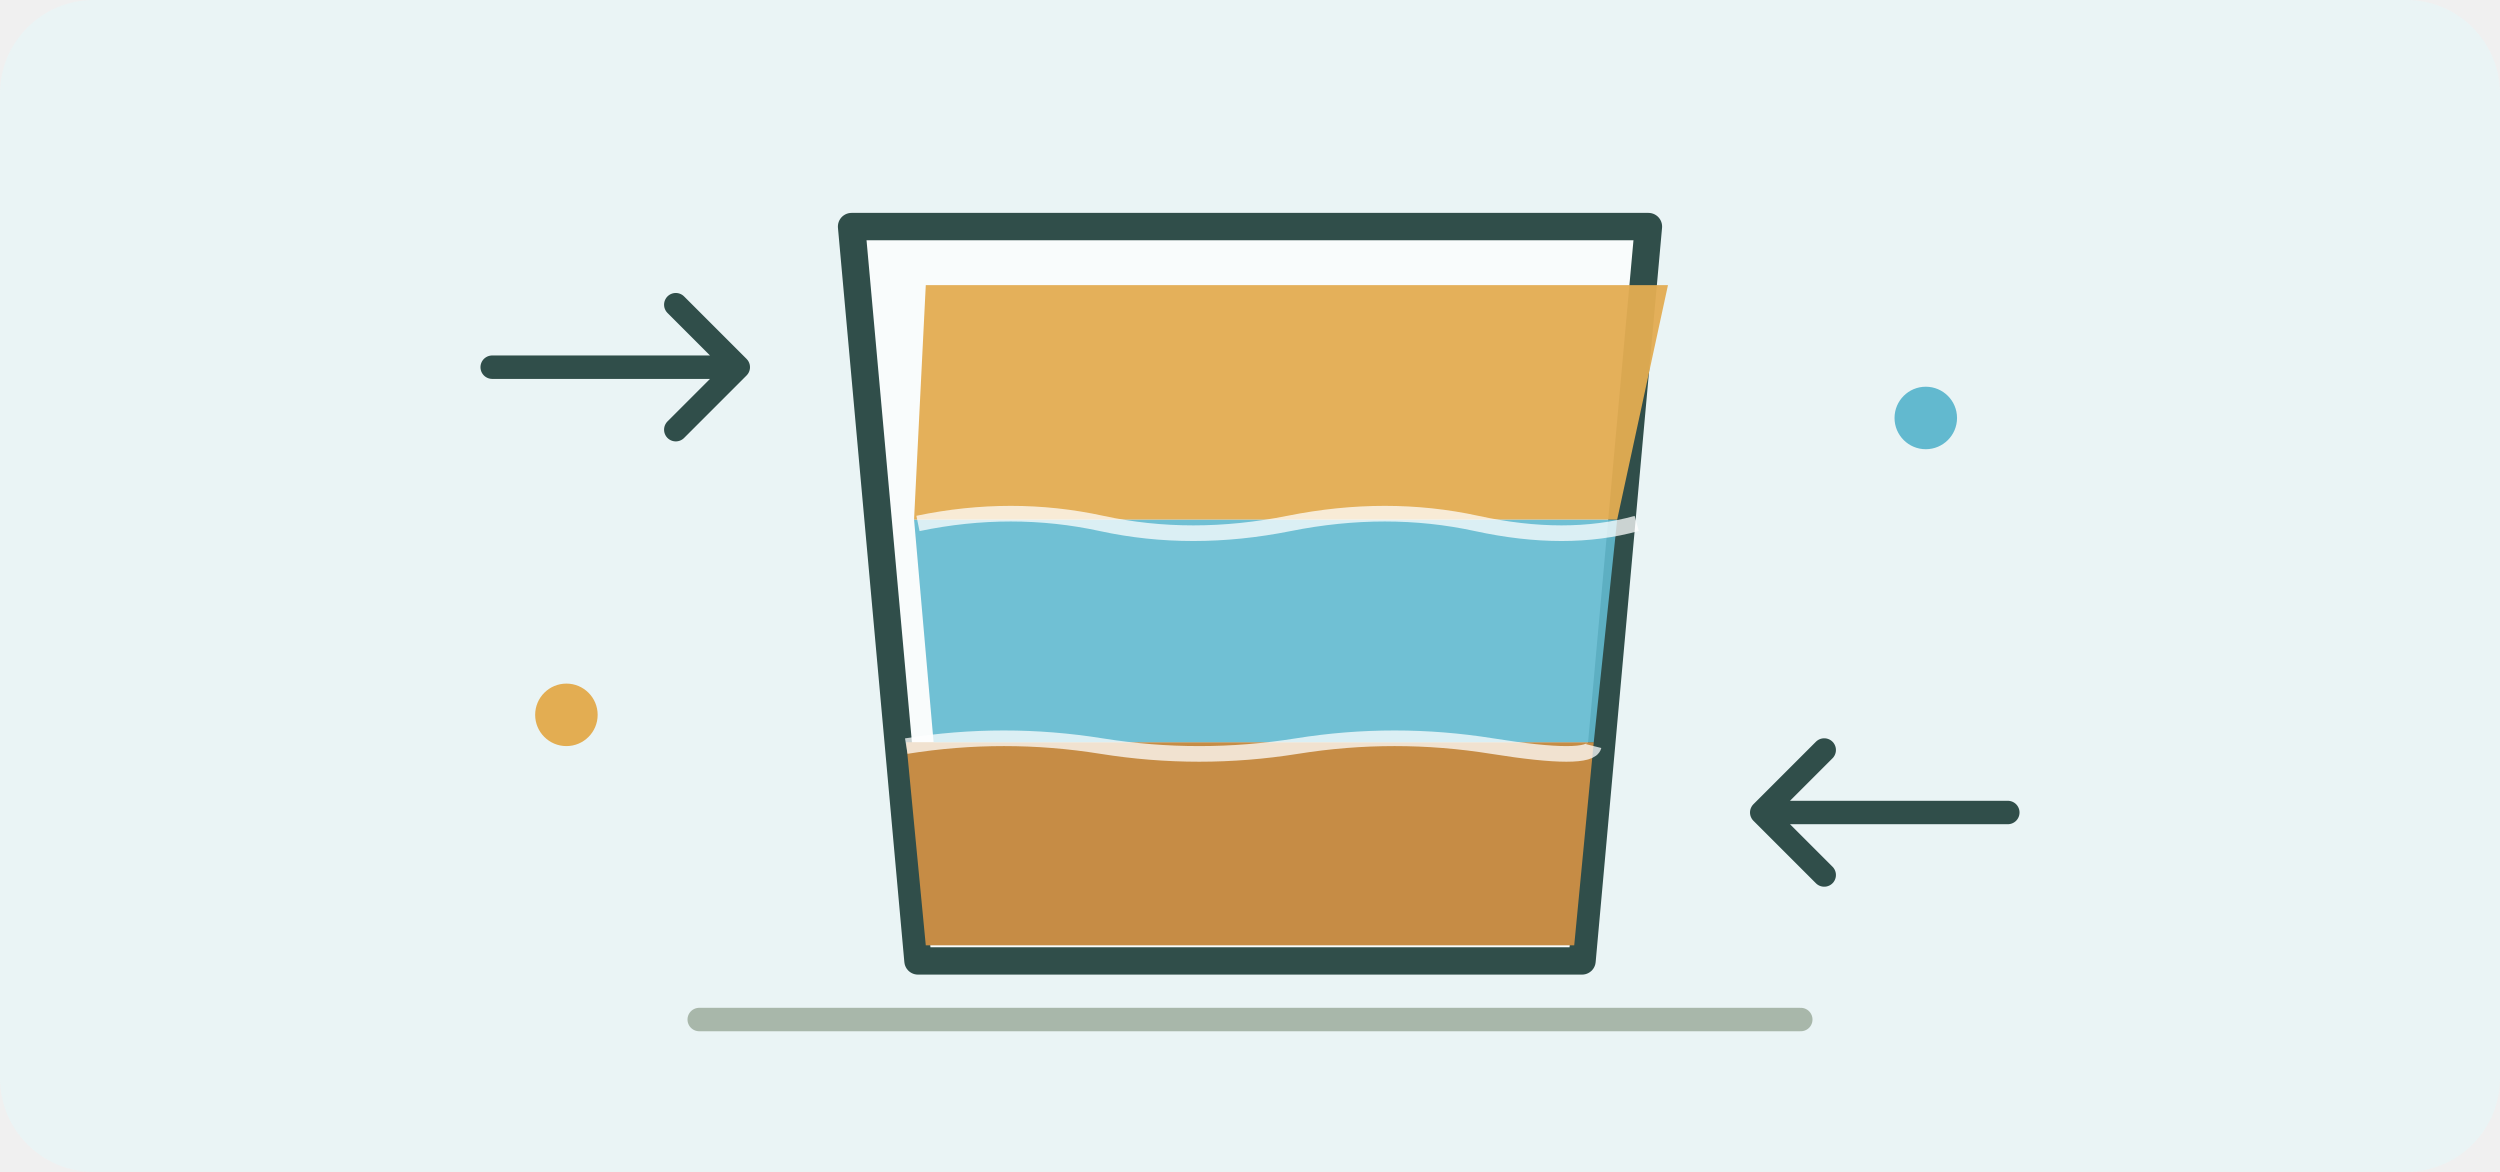
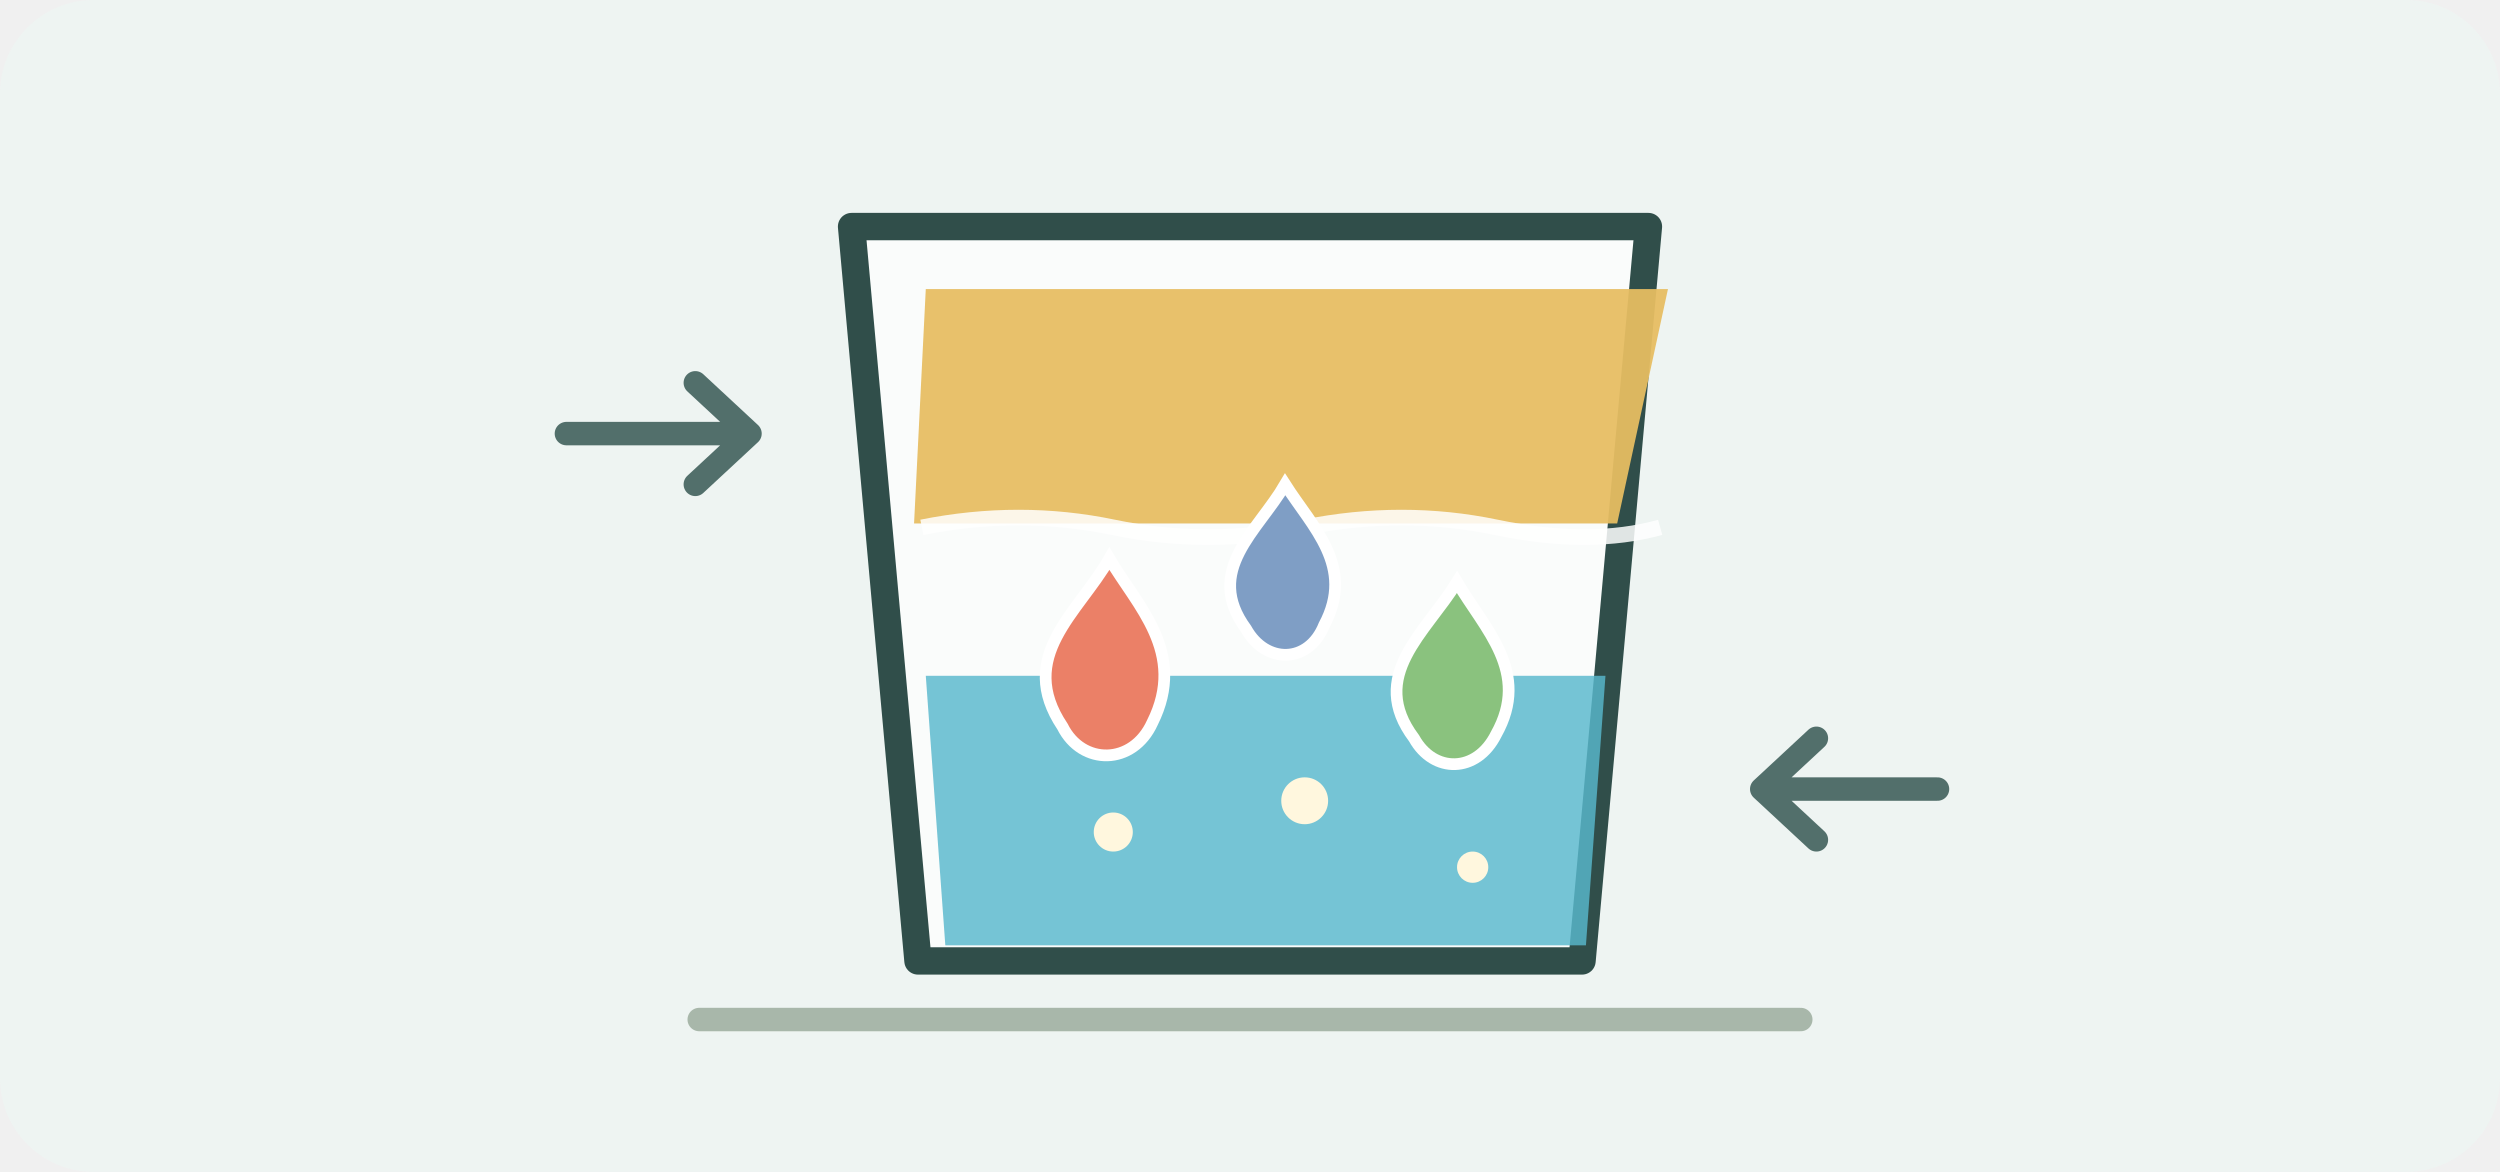
<svg xmlns="http://www.w3.org/2000/svg" viewBox="0 0 640 300">
-   <rect width="640" height="300" rx="24" fill="#eaf4f5" />
+   <rect width="640" height="300" rx="24" fill="#eef4f2" />
  <path d="M218 58h204l-17 188H235z" fill="#fff" fill-opacity=".72" stroke="#304e4a" stroke-width="7" stroke-linejoin="round" />
-   <path d="M232 190h176l-5 52H237z" fill="#c68c45" />
-   <path d="M234 133h180l-6 57H239z" fill="#62b9cf" fill-opacity=".9" />
-   <path d="M237 73h190l-13 60H234z" fill="#e3ad52" fill-opacity=".95" />
-   <path d="M235 134q24-5 47 0t48 0 48 0 41 0M232 191q25-4 50 0t50 0 50 0 26 0" fill="none" stroke="#fff" stroke-opacity=".75" stroke-width="4" />
-   <path d="M126 94h62m-15-16 16 16-16 16M514 208h-62m15-16-16 16 16 16" fill="none" stroke="#304e4a" stroke-width="6" stroke-linecap="round" stroke-linejoin="round" />
-   <circle cx="145" cy="183" r="8" fill="#e3ad52" />
-   <circle cx="493" cy="107" r="8" fill="#62b9cf" />
+   <path d="M237 173h174l-5 69H242z" fill="#58b8cd" fill-opacity=".82" />
+   <path d="M237 74h190l-13 60H234z" fill="#e7bd62" fill-opacity=".94" />
+   <path d="M236 135q25-5 49 0t49 0 49 0 42 0" fill="none" stroke="#fff" stroke-opacity=".85" stroke-width="4" />
+   <path d="M272 186c-12-18 4-29 12-43 7 12 20 24 11 42-5 11-18 11-23 1z" fill="#eb8067" stroke="#fff" stroke-width="3" />
+   <path d="M319 161c-11-15 3-25 10-37 7 11 18 21 10 36-4 10-15 10-20 1z" fill="#7f9ec5" stroke="#fff" stroke-width="3" />
+   <path d="M362 189c-12-16 3-27 11-40 7 12 19 23 10 39-5 10-16 10-21 1z" fill="#8ac27e" stroke="#fff" stroke-width="3" />
+   <circle cx="285" cy="213" r="5" fill="#fff7de" />
+   <circle cx="334" cy="205" r="6" fill="#fff7de" />
+   <circle cx="377" cy="222" r="4" fill="#fff7de" />
+   <path d="M145 111h46m-13-13 14 13-14 13M496 202h-44m13-13-14 13 14 13" fill="none" stroke="#526f6b" stroke-width="6" stroke-linecap="round" stroke-linejoin="round" />
  <path d="M179 261h282" stroke="#a8b7aa" stroke-width="6" stroke-linecap="round" />
</svg>
